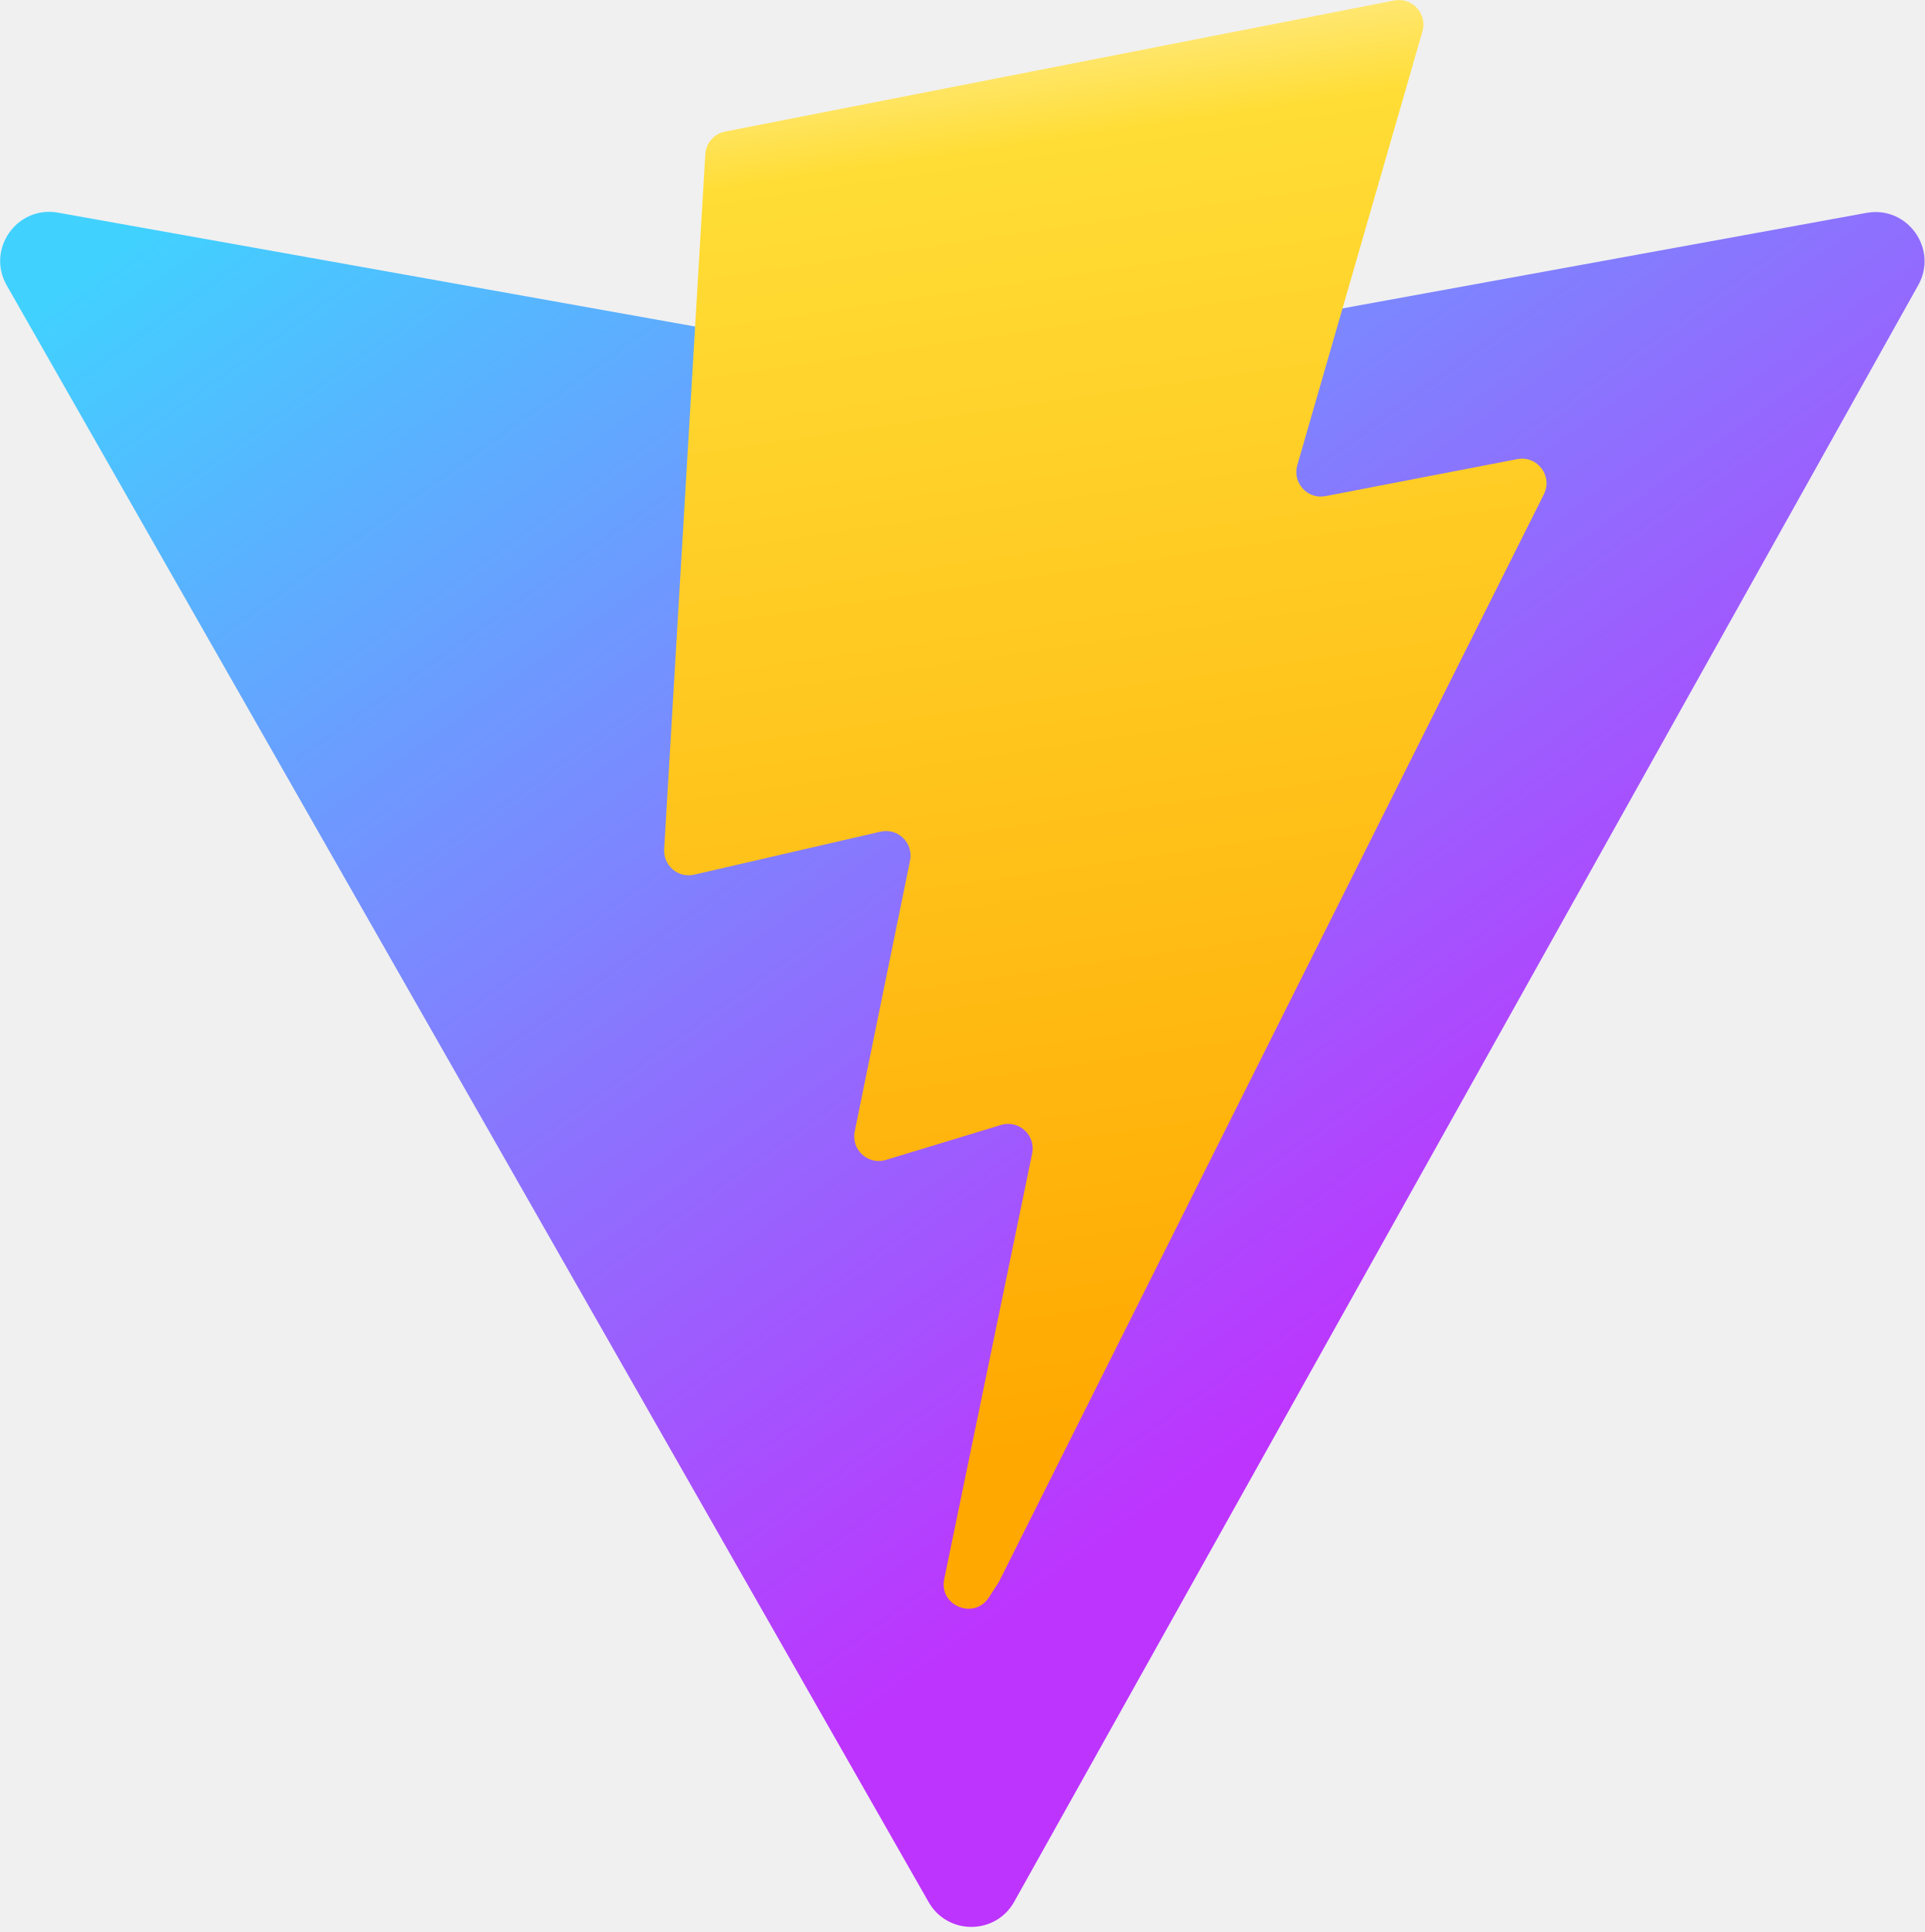
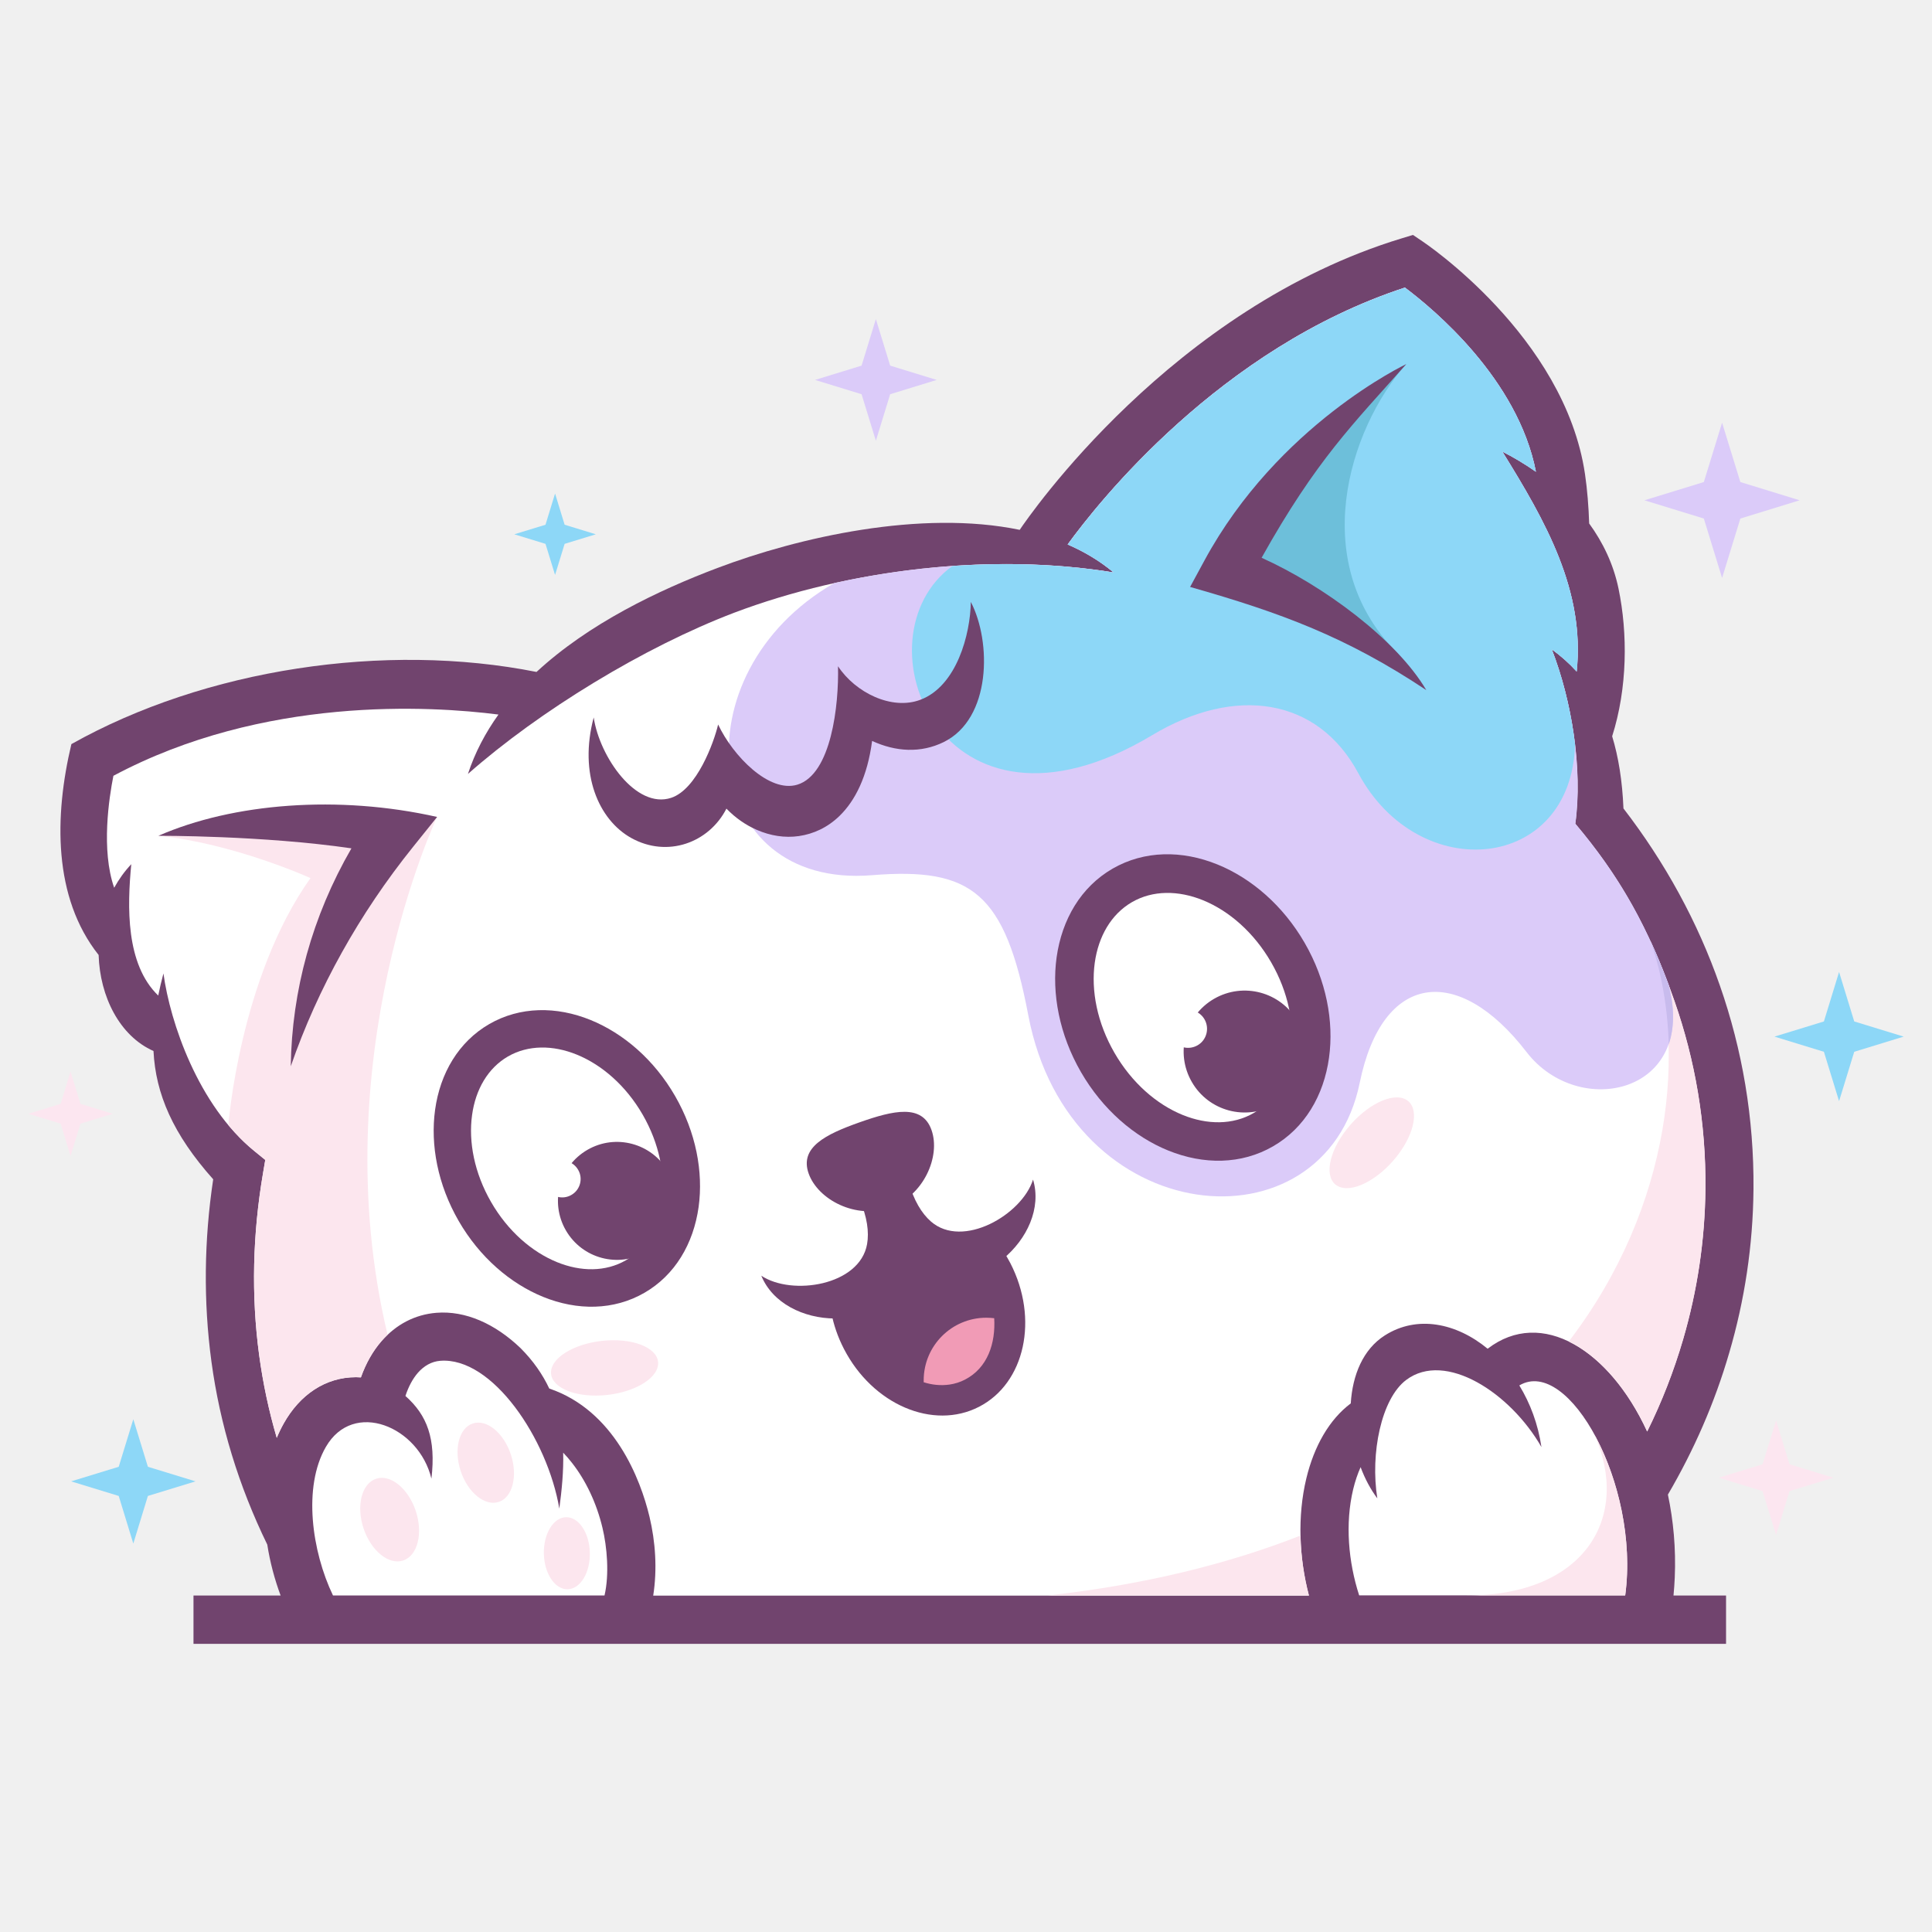
- <svg xmlns="http://www.w3.org/2000/svg" aria-hidden="true" role="img" class="iconify iconify--logos" width="31.88" height="32" preserveAspectRatio="xMidYMid meet" viewBox="0 0 256 257">
-   <defs>
-     <linearGradient id="IconifyId1813088fe1fbc01fb466" x1="-.828%" x2="57.636%" y1="7.652%" y2="78.411%">
-       <stop offset="0%" stop-color="#41D1FF" />
-       <stop offset="100%" stop-color="#BD34FE" />
-     </linearGradient>
-     <linearGradient id="IconifyId1813088fe1fbc01fb467" x1="43.376%" x2="50.316%" y1="2.242%" y2="89.03%">
-       <stop offset="0%" stop-color="#FFEA83" />
-       <stop offset="8.333%" stop-color="#FFDD35" />
-       <stop offset="100%" stop-color="#FFA800" />
-     </linearGradient>
-   </defs>
-   <path fill="url(#IconifyId1813088fe1fbc01fb466)" d="M255.153 37.938L134.897 252.976c-2.483 4.44-8.862 4.466-11.382.048L.875 37.958c-2.746-4.814 1.371-10.646 6.827-9.67l120.385 21.517a6.537 6.537 0 0 0 2.322-.004l117.867-21.483c5.438-.991 9.574 4.796 6.877 9.62Z" />
-   <path fill="url(#IconifyId1813088fe1fbc01fb467)" d="M185.432.063L96.44 17.501a3.268 3.268 0 0 0-2.634 3.014l-5.474 92.456a3.268 3.268 0 0 0 3.997 3.378l24.777-5.718c2.318-.535 4.413 1.507 3.936 3.838l-7.361 36.047c-.495 2.426 1.782 4.5 4.151 3.78l15.304-4.649c2.372-.72 4.652 1.36 4.15 3.788l-11.698 56.621c-.732 3.542 3.979 5.473 5.943 2.437l1.313-2.028l72.516-144.72c1.215-2.423-.88-5.186-3.54-4.672l-25.505 4.922c-2.396.462-4.435-1.77-3.759-4.114l16.646-57.705c.677-2.35-1.37-4.583-3.769-4.113Z" />
+ <svg xmlns="http://www.w3.org/2000/svg" version="1.1" x="0px" y="0px" viewBox="0 0 2000 2000" style="enable-background:new 0 0 2000 2000;" xml:space="preserve">
+   <style type="text/css">
+ 	.st0{fill:#71446E;}
+ 	.st1{fill:#FFFFFF;}
+ 	.st2{fill:#FCE6EE;}
+ 	.st3{fill:#F19BB6;}
+ 	.st4{fill:#DBCBF9;}
+ 	.st5{fill:#C8BBED;}
+ 	.st6{fill:#8DD7F7;}
+ 	.st7{fill:#6DBFDA;}
+ 	.st8{fill:#FCE6F0;}
+ </style>
+   <g id="TEXT">
+ </g>
+   <g id="LOGO">
+     <g>
+       <path class="st0" d="M1726.6,1547.2c5.7,26.9,8.4,55.8,7.1,86c-0.3,6.2-0.7,12.4-1.3,18.5h54.4v50H200.3v-50h90.2    c-6.2-16.7-11-34.6-13.8-52.7c-29.7-60.9-49-124.4-57.8-189.3c-8.5-62.7-7.6-126.3,1.8-188.9c-41.6-46.6-59.6-88.4-61.8-132.8    c-35-15.5-55.5-56.3-56.8-99.4c-47.3-59.6-45.9-144-28.2-218.3c138.6-77.9,324.8-105.9,481.5-74.7    c54.2-50.2,126.3-84.6,187.2-107.6c84-31.8,210.8-60.7,313-39.5c9.5-14.2,157.8-229.8,395.9-301.9l11.2-3.4l9.9,6.7    c0.5,0.3,147.2,97.9,168.2,241c2.3,15.4,3.8,34.5,4.3,51c14.1,19.4,25.1,41.9,30.4,67.5c9.6,46.4,9.3,102.8-6.6,152.8    c6.5,21.3,10.5,46,11.7,74.7c42.9,55.7,76.8,117.3,99.8,183.3c23.2,66.4,35.4,137.2,34.8,210.7c-0.5,58.5-9.2,115.3-25.1,169.5    C1775.1,1452,1753.6,1501.1,1726.6,1547.2L1726.6,1547.2z" />
+       <path class="st1" d="M419.7,1445.1c22.3,19.8,31.8,43.9,26.9,85.6c-12.9-54-80.8-82.3-109.3-32.8c-23.9,41.4-14.5,108.1,7.4,153.7    h281.1c5.1-22.1,2.6-50.3-2.1-69.9c-6.2-26.1-17.5-49.3-31.3-67c-3-3.9-6.2-7.6-9.4-10.9c0.5,19-1.4,38.5-4,57.9    c-12.1-72-69.3-157.3-123.3-153c-8.8,0.7-16.7,5.1-23.1,12.4C427.3,1427.2,422.9,1435.3,419.7,1445.1L419.7,1445.1z" />
+       <path class="st1" d="M1398.3,1452.8c1.8-29.2,12.6-56,35.3-70.4c33.3-21.2,73.9-13,106.4,13.8c55.8-42.9,126.3,1.2,165.1,85.7    c15.2-30.7,27.6-62.6,37.2-95.4c14.6-50,22.6-102.3,23.1-156.1c0.6-67.6-10.6-132.8-32-194c-27-77.3-57.5-130.1-102.7-183.7    c7.8-56.7-3.7-127.6-24.4-180.6c9.4,6.8,18.1,14.5,25.8,23c8.7-83.4-31.8-154.9-77-227.7c11.3,5.7,23.1,12.7,34.8,20.9    c-18.7-96.1-106.2-168.6-135.6-190.6c-191.5,62.7-317.8,222.8-349.1,265.9c17.3,7.5,33.3,17,47.6,29    c-126.4-20.7-273.6-3.4-392.8,41.7C667,669.7,558.5,735.8,484.4,801.2c7.3-22.3,18.2-42.8,31.6-61.5    c-70.3-9-243.2-19.5-398.6,63.4c-4.5,22.6-12.9,76.8,0.8,115.9c4.8-8.7,10.7-17,17.7-24.4c-4.2,43.8-5.9,103.4,27.9,136    c1.5-7.5,3.3-15.1,5.4-22.9c6.9,50.6,35.9,136.5,94.1,183.9l11.3,9.2l-2.4,14.2c-10.6,62.4-12.3,125.7-3.9,188    c3.9,28.7,9.9,57.3,18.2,85.5c2.1-5.1,4.5-10.1,7.2-14.9c16.6-29.6,43-47.9,74.8-47.9c1.7,0,3.4,0.1,5.1,0.2    c5.2-14.6,12.4-27.3,21.3-37.5c15-17.2,34.4-27.6,56.9-29.4c30.1-2.4,60.8,11.4,87,36.5c13.3,13.3,22.9,27.3,29.8,41.9    c67.3,22.8,94.5,93.8,103.8,132.9c6.1,25.7,8.1,54.1,3.8,81.5H1355c-10.2-38.7-12.1-82.2-2.7-121.3    C1360.3,1497.1,1376.1,1469.4,1398.3,1452.8L1398.3,1452.8z" />
+       <path class="st2" d="M236.4,1164.7c8.2,9.8,17.1,18.9,26.9,26.8l11.3,9.2l-2.4,14.2c-10.6,62.4-12.3,125.7-3.9,188    c3.9,28.7,9.9,57.3,18.2,85.5c2.1-5.1,4.5-10.1,7.2-14.9c16.6-29.6,43-47.9,74.8-47.9c1.7,0,3.4,0.1,5.1,0.2    c5.2-14.6,12.4-27.3,21.3-37.5c2-2.3,4.1-4.5,6.3-6.6c-67.8-283.9,51.3-536.1,51.3-536.1c-104.7-8.3-202.5-4.5-288.5,19.5    c79.2,8.3,157.4,43.9,157.4,43.9C248.1,1012.1,236.4,1164.4,236.4,1164.7L236.4,1164.7z" />
+       <path class="st2" d="M1624,1388.7c31.3,15.2,60.7,48.6,81.2,93.2c15.2-30.7,27.6-62.6,37.2-95.4c14.6-50,22.6-102.3,23.1-156.1    c0.6-67.6-10.6-132.8-32-194c-8-22.8-16.2-43.5-25.1-62.6C1746.8,1083.8,1731.4,1248.3,1624,1388.7L1624,1388.7z M1085,1651.6    H1355c-5.2-19.8-8.3-40.9-8.7-62C1272.1,1618.7,1185.5,1640.4,1085,1651.6z" />
+       <path class="st1" d="M1425.8,1551.1c-6.9-9.2-12.8-20.2-17.3-32.3c-3.1,6.9-5.7,14.6-7.7,22.9c-8.5,35.5-5,75.2,6.2,109.8h275.4    c15.5-115-58.9-247.5-109.6-217.3c11.3,18.5,19.4,40.1,22.9,63.8c-32.1-56.1-99.4-100-140-69.5    C1429.8,1448,1418.4,1504.8,1425.8,1551.1L1425.8,1551.1z" />
+       <path class="st2" d="M1518.7,1651.6h163.7c7.9-59-7.8-122.5-31.8-166.4C1688.4,1570.4,1640.9,1651.6,1518.7,1651.6z" />
+       <path class="st0" d="M506.5,1060.1c31.7-18.3,69.5-18.6,104.9-4.2c33.9,13.8,65.7,41,87.4,78.6c21.7,37.6,29.4,78.7,24.4,115    c-5.3,37.9-24.4,70.5-56.1,88.8c-31.7,18.3-69.5,18.6-104.9,4.2c-33.9-13.8-65.7-41-87.4-78.6c-21.7-37.6-29.4-78.7-24.4-115    C455.6,1111,474.8,1078.4,506.5,1060.1L506.5,1060.1z" />
+       <path class="st1" d="M597,1091.7c-24.6-10-50.2-10.1-71.1,1.9c-20.9,12.1-33.6,34.3-37.2,60.6c-3.9,27.9,2.4,60.2,19.7,90.2    c17.3,30,42.2,51.6,68.3,62.2c24.6,10,50.2,10.1,71.1-1.9c20.9-12.1,33.6-34.3,37.2-60.6c3.9-27.9-2.4-60.2-19.7-90.2    S623.1,1102.3,597,1091.7z" />
+       <path class="st0" d="M608.1,1190.3c29.2-16.9,66.5-6.9,83.4,22.3c16.9,29.2,6.9,66.5-22.3,83.4c-29.2,16.9-66.5,6.9-83.4-22.3    C568.9,1244.5,578.9,1207.2,608.1,1190.3z" />
+       <path class="st1" d="M572.5,1204c9.1-5.3,20.8-2.1,26,7c5.3,9.1,2.1,20.8-7,26c-9.1,5.3-20.8,2.1-26-7    C560.2,1220.9,563.3,1209.3,572.5,1204L572.5,1204z" />
+       <path class="st0" d="M1038.4,1294.8c2.7,4.1,5.2,8.4,7.5,12.8c29.7,57.6,15.2,124.2-32.4,148.7c-47.6,24.5-110.2-2.3-139.9-60    c-6.3-12.2-10.6-24.8-13-37.3c39.3-15,63.7-28.1,78.5-62.1C972.8,1314.7,1007.3,1305.9,1038.4,1294.8L1038.4,1294.8z" />
+       <path class="st0" d="M899.3,1377.1c0.7,1.6,1.5,3.3,2.4,4.9c14.8,28.8,46.9,56.2,81.3,51.4c5.6-0.8,11-2.5,16-5.1    c34.1-17.6,35.7-62.7,23.5-95.4c-23.2,6-46.3,8.2-69.4,2.9C939,1354.6,920.9,1366.9,899.3,1377.1L899.3,1377.1z" />
+       <path class="st3" d="M956.2,1430.9c8.5,2.7,17.5,3.7,26.7,2.4c5.6-0.8,11-2.5,16-5.1c23.8-12.3,31.8-38,30.3-63.6    c-2.7-0.3-5.4-0.5-8.2-0.5c-35.8,0-64.8,29-64.8,64.8C956.2,1429.6,956.2,1430.2,956.2,1430.9L956.2,1430.9z" />
+       <path class="st0" d="M889.9,1161.8c35.1-12.4,64.8-19.2,74.4,8c9.6,27.2-8,68-43.1,80.4c-35.1,12.4-74.5-8.3-84.1-35.4    S854.8,1174.2,889.9,1161.8L889.9,1161.8z" />
+       <path class="st0" d="M944.8,1316.3c-29.1,67-133.5,61.2-156.7,4.3c31.6,21.1,101.9,10.3,109.5-32.7c2.2-12.5,0.1-28.2-7.8-46.4    l24.8-10.7l26-7.3c5.3,19.1,13.5,32.6,23.1,41c32.9,28.7,94.3-7.1,105.7-43.4C1087.1,1280,1009.6,1350.1,944.8,1316.3    L944.8,1316.3z" />
+       <path class="st0" d="M363.8,878.2c-91.7-13.4-199.5-13-199.8-13c77.4-33.9,186.5-42.5,288.5-19.5l-25,31.1    c-27.8,34.6-52.4,71.1-73.5,109c-21.2,38-39,77.5-53,118C302.1,1025.4,323.2,948.4,363.8,878.2L363.8,878.2z" />
+       <path class="st2" d="M389.3,1530.8c14.9-5,33.3,10,41.1,33.3c7.7,23.4,1.9,46.3-13,51.3c-14.9,5-33.3-10-41.1-33.3    C368.6,1558.7,374.4,1535.8,389.3,1530.8z" />
+       <path class="st2" d="M489.4,1473.6c14.3-4.8,32,9.6,39.4,32c7.4,22.4,1.8,44.5-12.5,49.2s-32-9.6-39.4-32    C469.5,1500.4,475.1,1478.3,489.4,1473.6z" />
+       <path class="st2" d="M585.9,1570.6c13.2-0.3,24.2,16.1,24.7,36.7c0.5,20.6-9.7,37.5-22.9,37.9c-13.2,0.3-24.2-16.1-24.7-36.7    C562.5,1587.9,572.8,1570.9,585.9,1570.6L585.9,1570.6z" />
+       <path class="st2" d="M1391.1,1173c18.1-25.3,45.7-41.4,61.7-35.9c16,5.5,14.3,30.6-3.8,55.9c-18.1,25.3-45.7,41.4-61.7,35.9    C1371.3,1223.4,1373,1198.4,1391.1,1173L1391.1,1173z" />
+       <path class="st2" d="M634,1387.4c-30.3,0.3-58.5,13.4-63,29.2c-4.5,15.8,16.4,28.4,46.7,28.1c30.3-0.3,58.5-13.4,63-29.2    C685.2,1399.6,664.3,1387.1,634,1387.4z" />
+       <path class="st4" d="M1727.2,1019c-25.5-68-54.7-116.8-96.4-166.3c7.8-56.7-3.7-127.6-24.4-180.6c9.4,6.8,18.1,14.5,25.8,23    c8.7-83.4-31.8-154.9-77-227.7c11.3,5.7,23.1,12.7,34.8,20.9c-18.7-96.1-106.2-168.6-135.6-190.6    c-191.5,62.7-317.8,222.8-349.1,265.9c17.3,7.5,33.3,17,47.6,29c-91.7-15-194.3-10.1-289.3,11C700.7,697.4,725.4,920.4,902.7,906    c103.4-8.4,137.7,18.2,161.8,145.1c42.6,223.9,306.9,247.2,343.1,69.7c23.3-114.1,101.7-123.9,172.7-31.7    C1634.3,1159.3,1757.5,1132.2,1727.2,1019z" />
+       <path class="st5" d="M1727.2,1019l-0.1-0.3l-1.1-2.9l-0.1-0.2l-1.1-3l0,0l-1.2-3l0-0.1l-0.4-0.9l-0.8-2l-0.1-0.2l-1.1-2.7    l-0.1-0.3l-0.2-0.6l-1-2.4l-0.2-0.5l-0.4-1l-0.4-1l-0.2-0.6l-0.2-0.4l-0.4-1l-0.4-1l-0.3-0.7l-0.1-0.2l-0.8-1.9l-0.3-0.8l0-0.1    l-0.4-0.9l-0.4-0.9l-0.4-0.9l0,0l-1.2-2.8l0-0.1l-0.4-0.8l-0.8-1.8l-0.1-0.2l-1.3-2.9l-0.2-0.6l-0.4-0.9l-0.4-0.9l-0.2-0.5    l-0.2-0.4l-0.4-0.9l-0.4-0.9l-0.3-0.6l-0.1-0.3v0c11.1,31.8,17.7,68.2,18.9,107.2C1733.1,1064.6,1733.8,1043.9,1727.2,1019    L1727.2,1019z" />
+       <path class="st6" d="M1630.5,770.8c-4.1-34.7-12.7-69.4-24.1-98.6c9.4,6.8,18.1,14.5,25.8,23c8.7-83.4-31.8-154.9-77-227.7    c11.3,5.7,23.1,12.7,34.8,20.9c-18.7-96.1-106.2-168.6-135.6-190.6c-191.5,62.7-317.8,222.8-349.1,265.9c17.3,7.5,33.3,17,47.6,29    c-53.2-8.7-110.2-10.7-167.1-6.7c-101.6,73.8-12.1,306.3,207,175c86-51.6,171.4-38.8,213.3,39.4    C1468.7,917.1,1626.5,902.5,1630.5,770.8L1630.5,770.8z" />
+       <path class="st0" d="M1151.8,899.2c32.8-18.9,71.8-19.2,108.5-4.3c35,14.2,67.9,42.4,90.3,81.2c22.4,38.8,30.4,81.4,25.2,118.8    c-5.4,39.2-25.2,72.9-58,91.8c-32.8,18.9-71.8,19.2-108.5,4.3c-35-14.2-67.9-42.4-90.3-81.2c-22.4-38.8-30.4-81.4-25.2-118.8    C1099.3,951.8,1119,918.1,1151.8,899.2L1151.8,899.2z" />
+       <path class="st1" d="M1245.3,931.9c-25.4-10.3-51.9-10.5-73.5,2c-21.6,12.5-34.7,35.5-38.5,62.7c-4,28.9,2.5,62.3,20.4,93.3    c17.9,31,43.6,53.3,70.6,64.3c25.4,10.3,51.9,10.5,73.5-2c21.6-12.5,34.7-35.5,38.5-62.7c4-28.9-2.5-62.3-20.4-93.3    C1298,965.2,1272.3,942.9,1245.3,931.9L1245.3,931.9z" />
+       <path class="st0" d="M1256.9,1033.9c30.2-17.4,68.8-7.1,86.2,23.1c17.4,30.2,7.1,68.8-23.1,86.2c-30.2,17.4-68.8,7.1-86.2-23.1    C1216.3,1089.9,1226.7,1051.3,1256.9,1033.9z" />
+       <path class="st1" d="M1220,1048c9.4-5.4,21.5-2.2,26.9,7.2c5.4,9.4,2.2,21.5-7.2,26.9c-9.4,5.4-21.5,2.2-26.9-7.2    C1207.4,1065.5,1210.6,1053.5,1220,1048z" />
+       <path class="st7" d="M1455.6,376.9c-59.5,67.6-103.9,207.9-6.4,301.8c0,0-84.4-48.2-124.2-64.5c-39.8-16.4-48.4-36.7-48.4-36.7    s10.1-35.9,16.4-42.2c6.2-6.2,45.3-46.1,45.3-46.1S1374.6,441.4,1455.6,376.9L1455.6,376.9z" />
+       <path class="st0" d="M1306,577.4c64,28.8,139.6,84.6,170.5,137c-82.7-55-150-79.9-244.5-106.8l14.8-27.3    c76.2-140.7,208.6-203.2,209-203.4C1401.2,438.5,1362.8,475.8,1306,577.4L1306,577.4z" />
+       <path class="st0" d="M694.8,825.9c26.6-8.8,44.3-57.5,48.6-75.9c15.4,32.7,52.9,71.1,82,62.3c35.3-10.8,43.1-82.7,42.1-122.6    c18,27.3,55.6,45.9,85.3,34.7c37.6-14.2,51.7-67.8,52.2-101.3c21.5,41.3,21.3,120.8-28.1,145.1c-23.9,11.7-49.8,10-74.1-1.2    c-4.8,36.7-17.5,61.9-33.8,77.7c-12.4,12-26.9,18.6-42,20.8c-14.6,2.1-29.5-0.3-43.5-6.4c-11.4-4.9-22.2-12.4-31.5-22    c-18.2,35.5-61.2,51.1-98.5,30.4c-33.8-18.8-54.5-66.4-38.9-124.8C620.7,783.6,658.5,837.9,694.8,825.9L694.8,825.9z" />
+       <polygon class="st4" points="906.7,330.3 921.5,378.5 969.7,393.3 921.5,408.1 906.7,456.3 891.9,408.1 843.7,393.3 891.9,378.5       " />
+       <polygon class="st8" points="73,1109.2 83.3,1142.7 116.8,1153 83.3,1163.2 73,1196.7 62.8,1163.2 29.3,1153 62.8,1142.7   " />
+       <polygon class="st8" points="1838.6,1470.4 1852.5,1515.8 1897.9,1529.7 1852.5,1543.6 1838.6,1589 1824.6,1543.6 1779.2,1529.7     1824.6,1515.8   " />
+       <polygon class="st6" points="1903.8,1006.2 1919.5,1057.4 1970.7,1073.1 1919.5,1088.8 1903.8,1139.9 1888.1,1088.8     1836.9,1073.1 1888.1,1057.4   " />
+       <polygon class="st4" points="1782.7,437.6 1801.6,499 1863,517.9 1801.6,536.8 1782.7,598.3 1763.8,536.8 1702.3,517.9     1763.8,499   " />
+       <polygon class="st6" points="138,1469.2 153.1,1518.4 202.4,1533.5 153.1,1548.6 138,1597.9 122.9,1548.6 73.6,1533.5     122.9,1518.4   " />
+       <polygon class="st6" points="574.6,510.9 584.5,543.2 616.8,553.1 584.5,563 574.6,595.2 564.7,563 532.4,553.1 564.7,543.2   " />
+     </g>
+   </g>
</svg>
